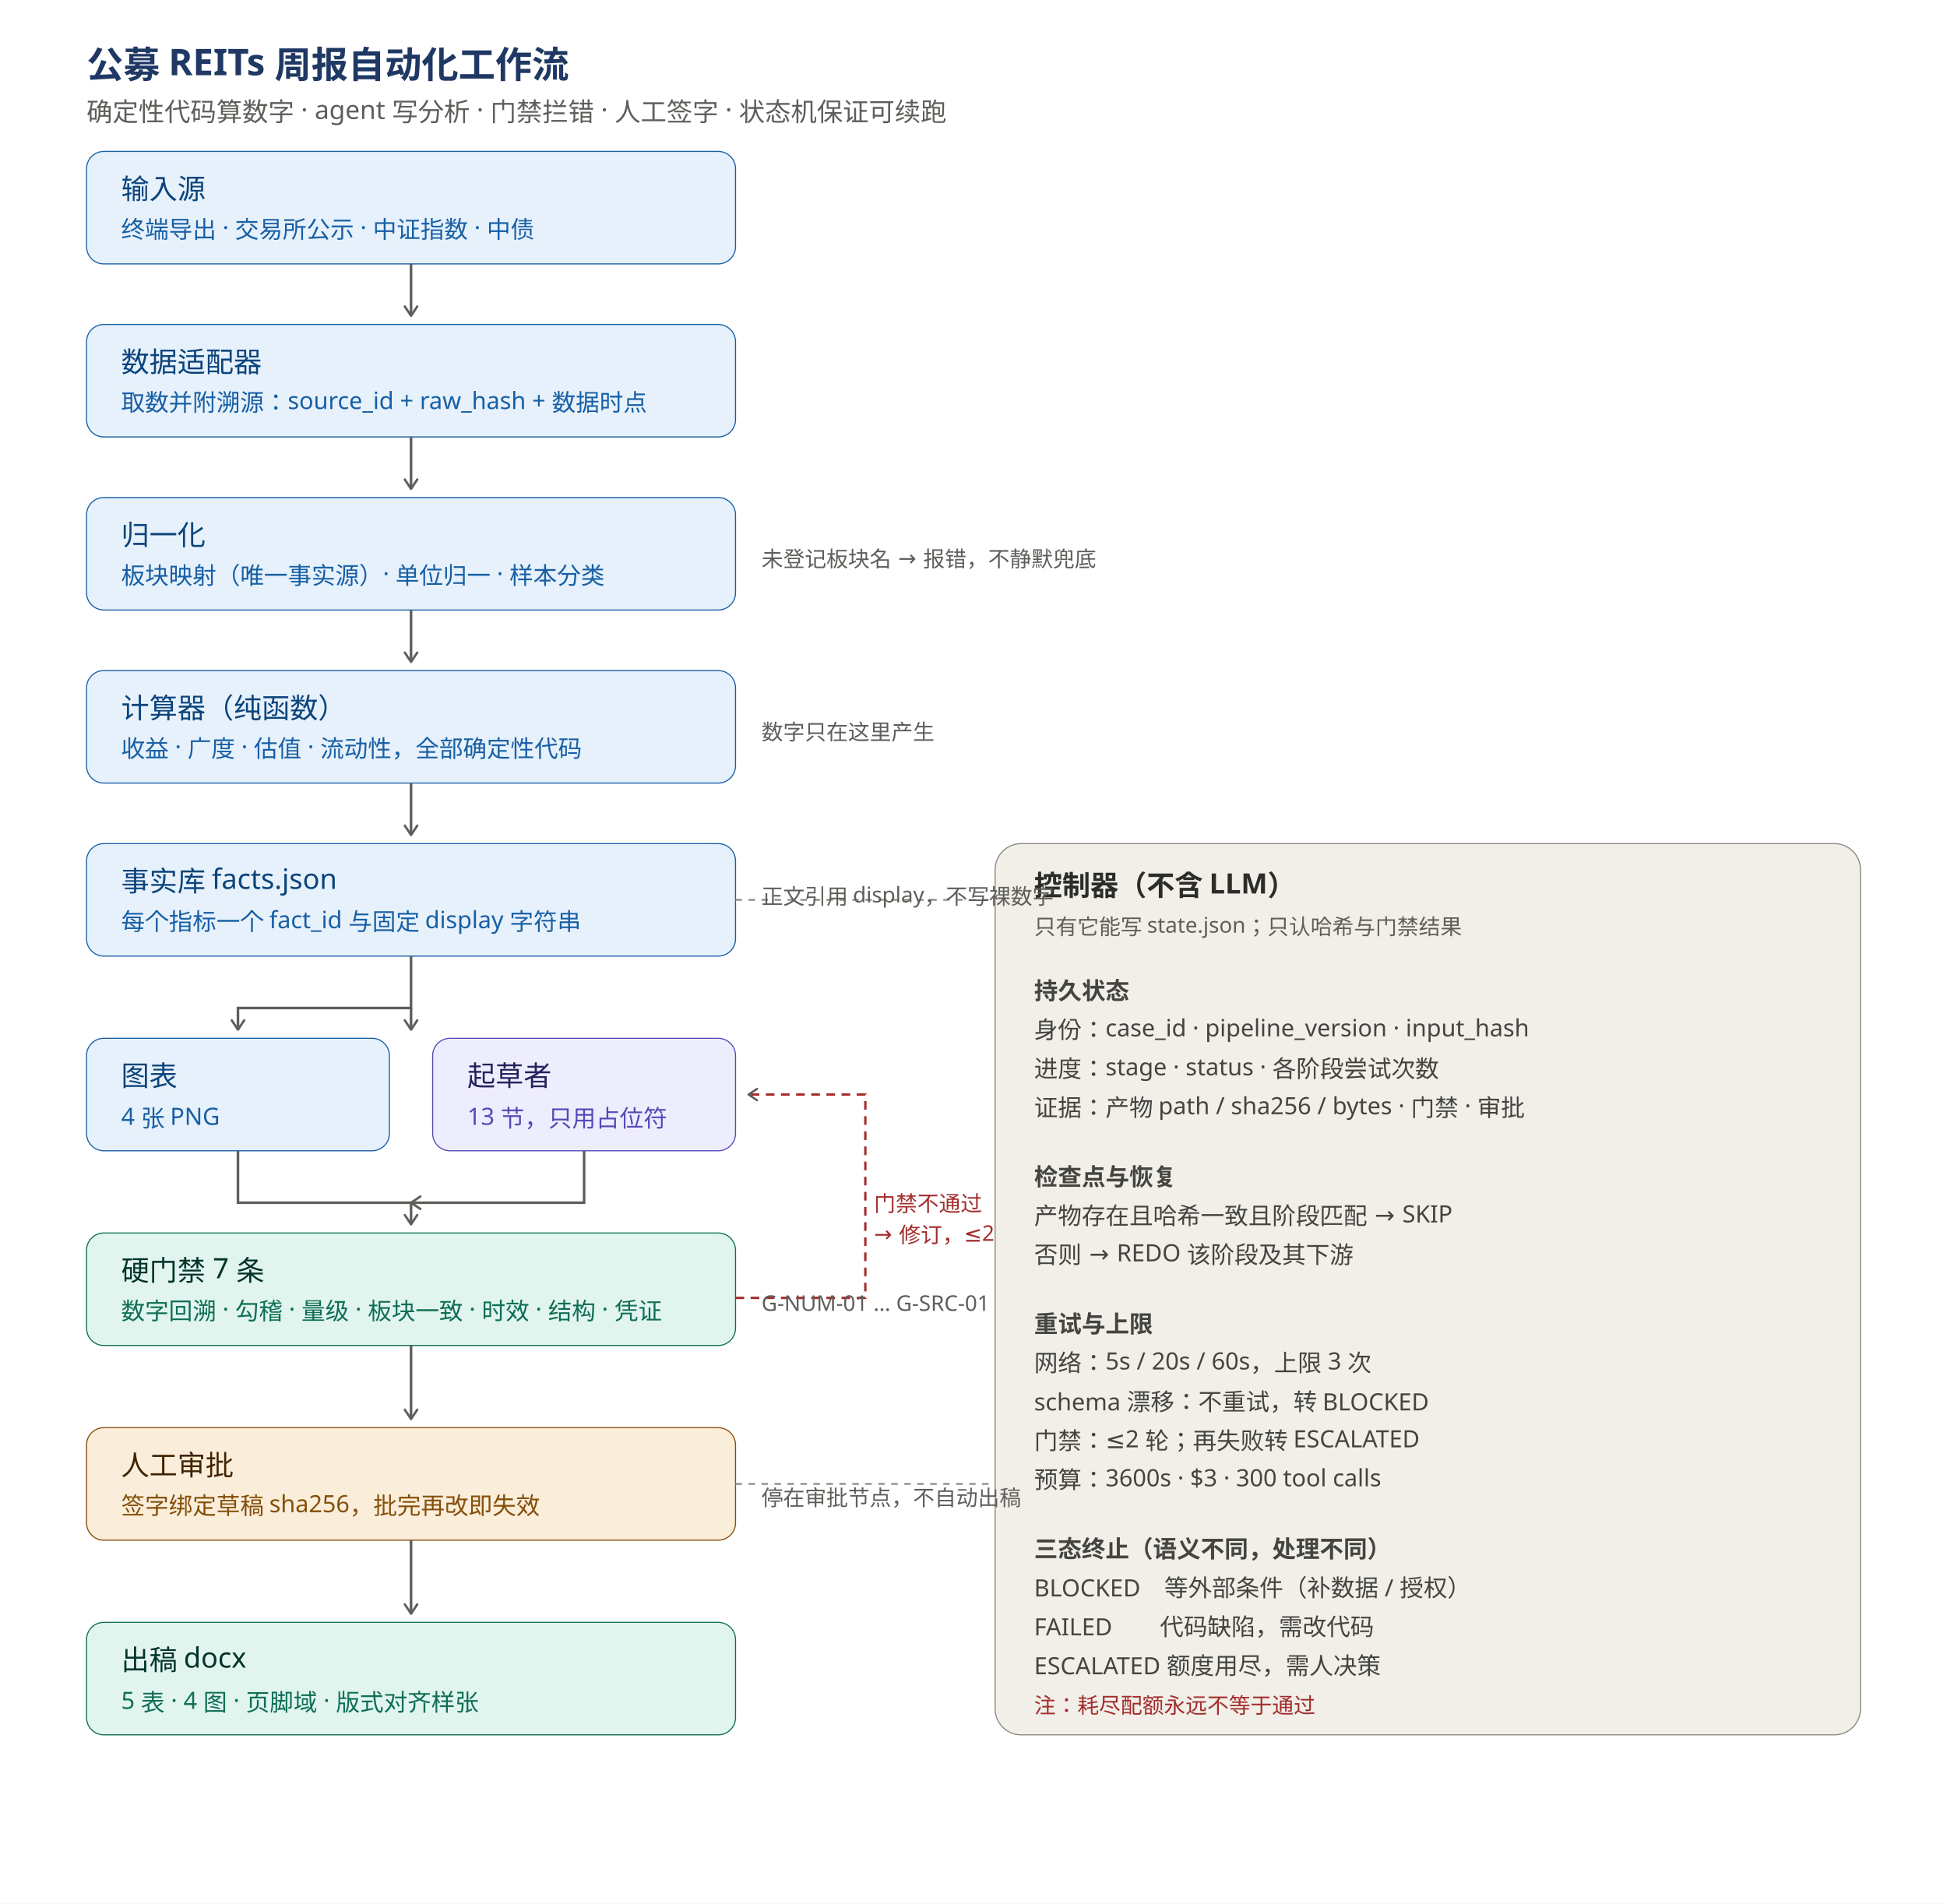
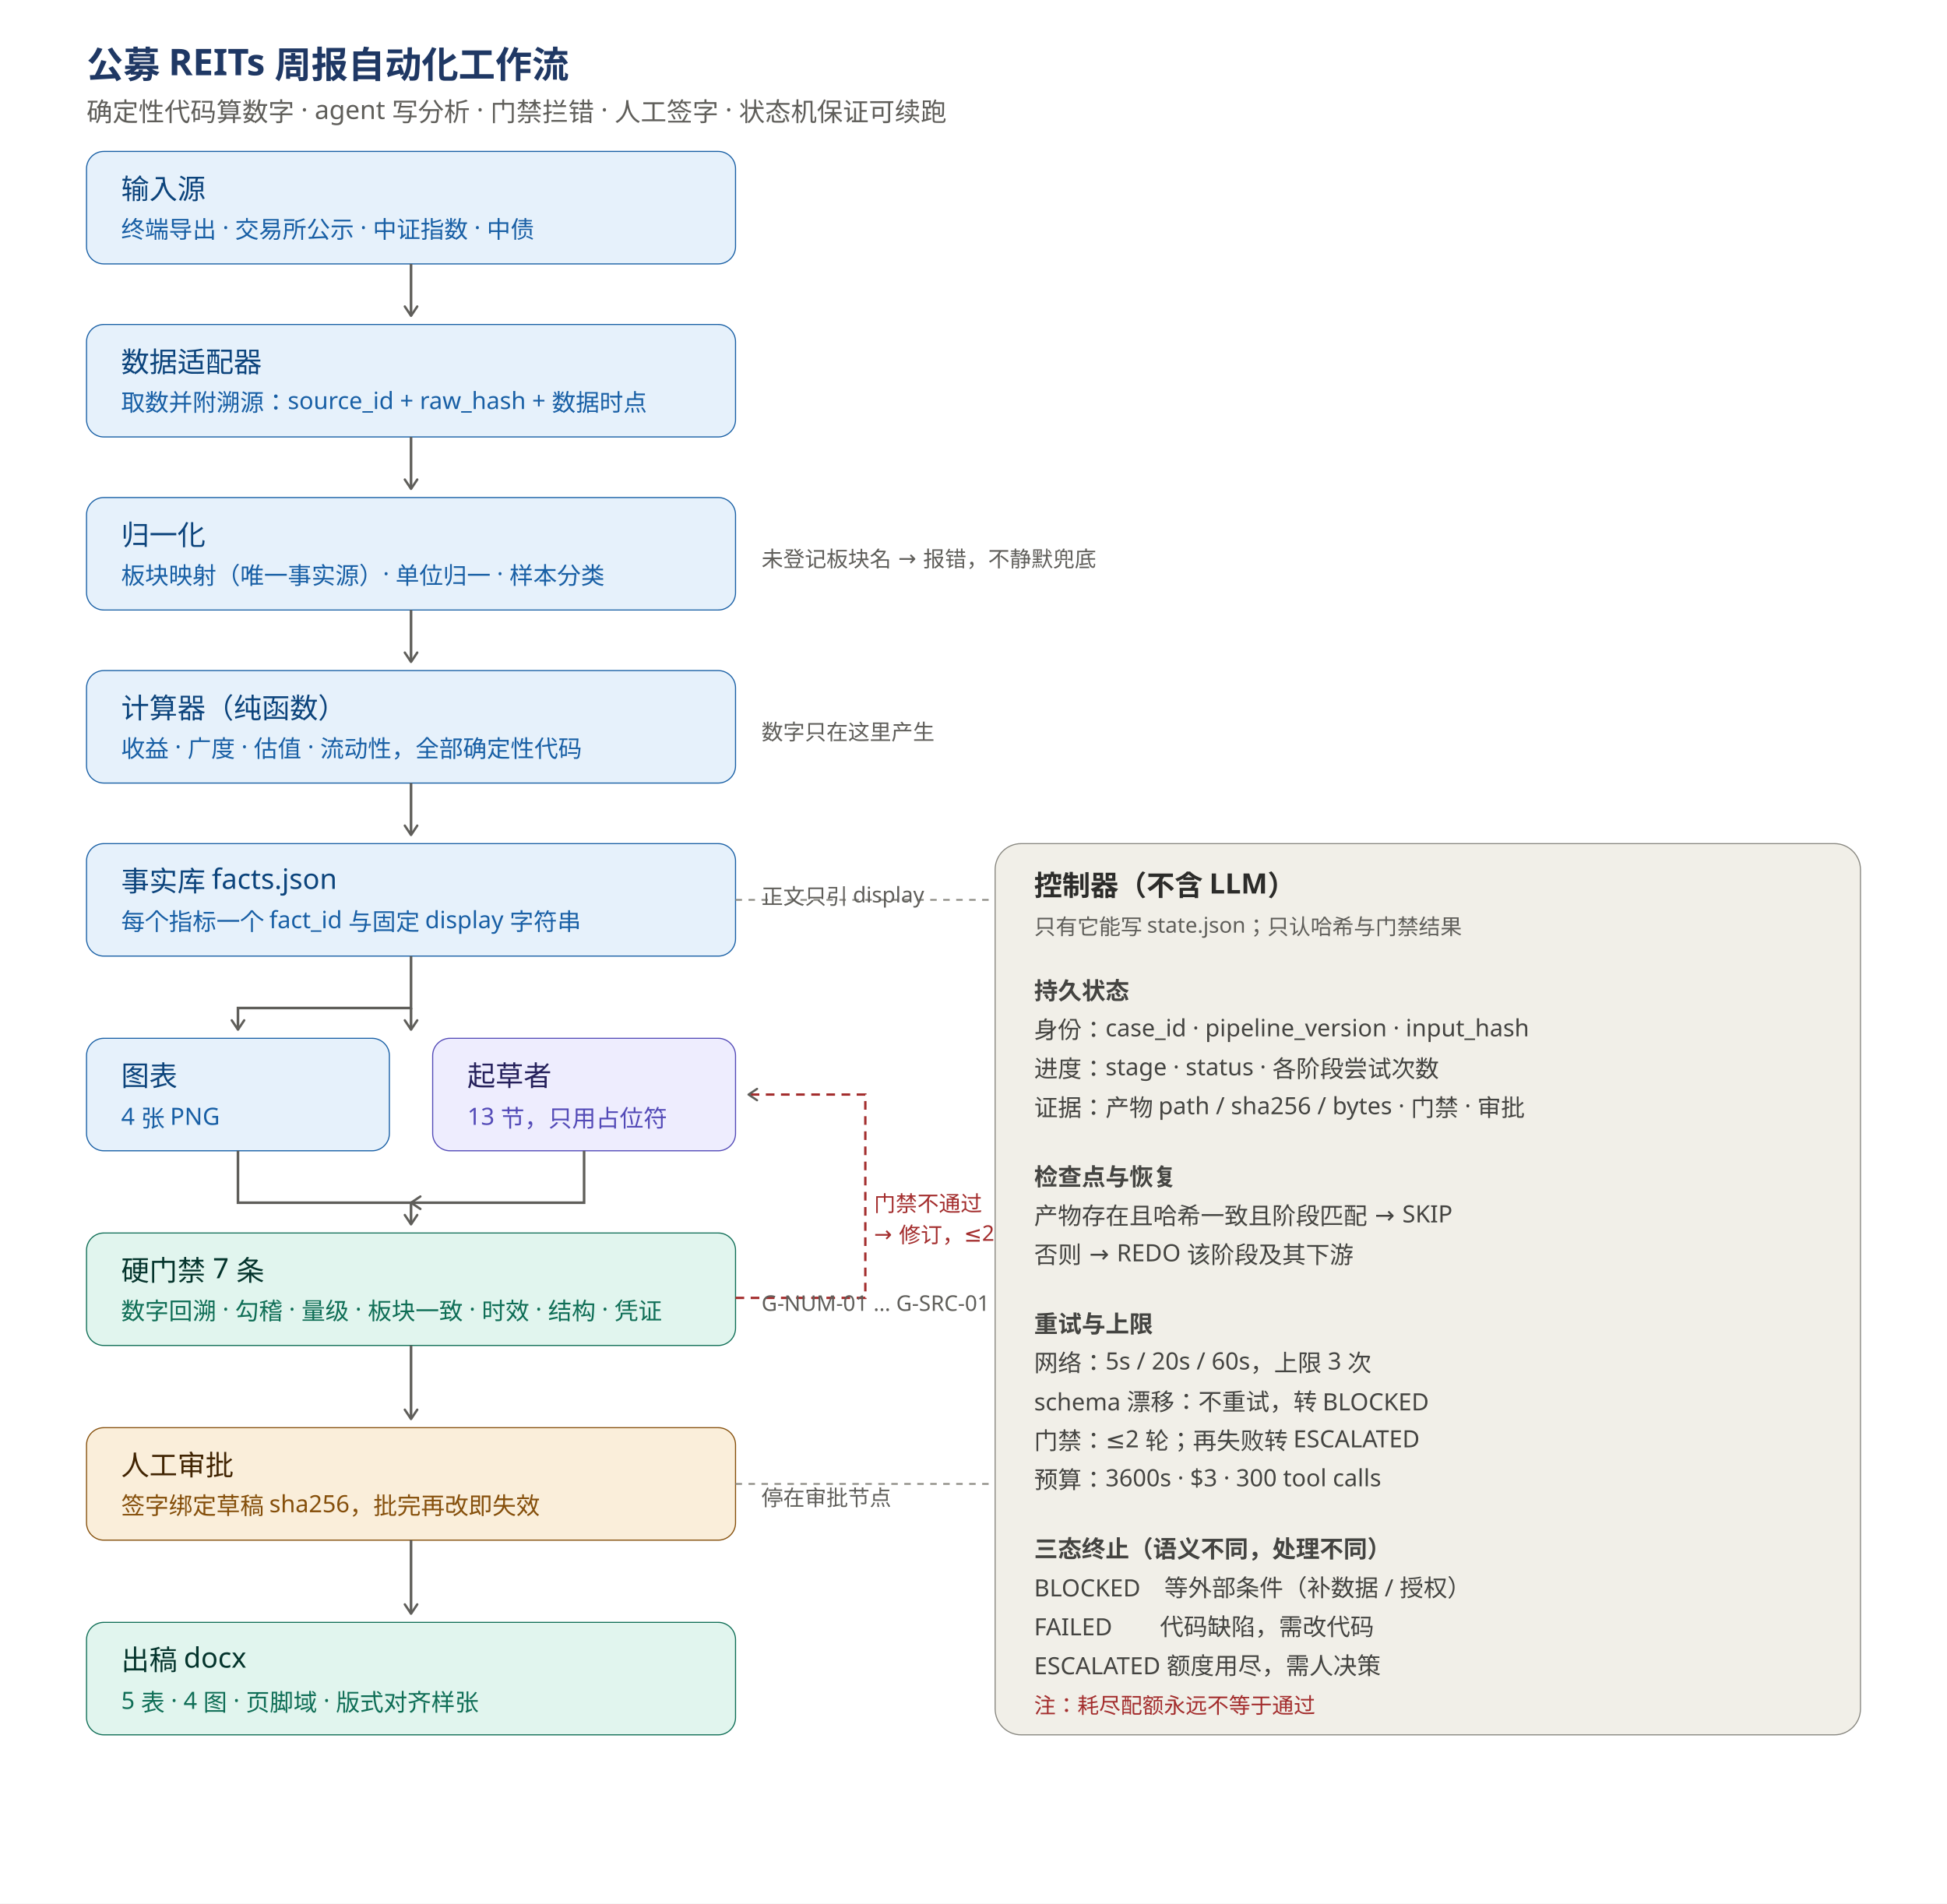
<svg xmlns="http://www.w3.org/2000/svg" width="900" height="880" viewBox="0 0 900 880" font-family="Microsoft YaHei, SimSun, sans-serif">
  <defs>
    <marker id="arrow" viewBox="0 0 10 10" refX="8" refY="5" markerWidth="6" markerHeight="6" orient="auto-start-reverse">
      <path d="M2 1L8 5L2 9" fill="none" stroke="#5F5E5A" stroke-width="1.5" stroke-linecap="round" stroke-linejoin="round" />
    </marker>
  </defs>
  <rect width="900" height="880" fill="#FFFFFF" />
  <text x="40" y="36" font-size="17" font-weight="600" fill="#1F3864">公募 REITs 周报自动化工作流</text>
  <text x="40" y="56" font-size="12" fill="#5F5E5A">确定性代码算数字 · agent 写分析 · 门禁拦错 · 人工签字 · 状态机保证可续跑</text>
  <g font-size="11">
    <rect x="40" y="70" width="300" height="52" rx="8" fill="#E6F1FB" stroke="#185FA5" stroke-width="0.5" />
    <text x="56" y="92" font-size="13" fill="#0C447C">输入源</text>
    <text x="56" y="110" fill="#185FA5">终端导出 · 交易所公示 · 中证指数 · 中债</text>
    <rect x="40" y="150" width="300" height="52" rx="8" fill="#E6F1FB" stroke="#185FA5" stroke-width="0.5" />
    <text x="56" y="172" font-size="13" fill="#0C447C">数据适配器</text>
    <text x="56" y="190" fill="#185FA5">取数并附溯源：source_id + raw_hash + 数据时点</text>
    <rect x="40" y="230" width="300" height="52" rx="8" fill="#E6F1FB" stroke="#185FA5" stroke-width="0.5" />
    <text x="56" y="252" font-size="13" fill="#0C447C">归一化</text>
    <text x="56" y="270" fill="#185FA5">板块映射（唯一事实源）· 单位归一 · 样本分类</text>
    <rect x="40" y="310" width="300" height="52" rx="8" fill="#E6F1FB" stroke="#185FA5" stroke-width="0.5" />
    <text x="56" y="332" font-size="13" fill="#0C447C">计算器（纯函数）</text>
    <text x="56" y="350" fill="#185FA5">收益 · 广度 · 估值 · 流动性，全部确定性代码</text>
    <rect x="40" y="390" width="300" height="52" rx="8" fill="#E6F1FB" stroke="#185FA5" stroke-width="0.5" />
    <text x="56" y="412" font-size="13" fill="#0C447C">事实库 facts.json</text>
    <text x="56" y="430" fill="#185FA5">每个指标一个 fact_id 与固定 display 字符串</text>
    <rect x="40" y="480" width="140" height="52" rx="8" fill="#E6F1FB" stroke="#185FA5" stroke-width="0.5" />
    <text x="56" y="502" font-size="13" fill="#0C447C">图表</text>
    <text x="56" y="520" fill="#185FA5">4 张 PNG</text>
    <rect x="200" y="480" width="140" height="52" rx="8" fill="#EEEDFE" stroke="#534AB7" stroke-width="0.5" />
    <text x="216" y="502" font-size="13" fill="#26215C">起草者</text>
    <text x="216" y="520" fill="#534AB7">13 节，只用占位符</text>
    <rect x="40" y="570" width="300" height="52" rx="8" fill="#E1F5EE" stroke="#0F6E56" stroke-width="0.5" />
    <text x="56" y="592" font-size="13" fill="#04342C">硬门禁 7 条</text>
    <text x="56" y="610" fill="#0F6E56">数字回溯 · 勾稽 · 量级 · 板块一致 · 时效 · 结构 · 凭证</text>
    <rect x="40" y="660" width="300" height="52" rx="8" fill="#FAEEDA" stroke="#854F0B" stroke-width="0.5" />
    <text x="56" y="682" font-size="13" fill="#412402">人工审批</text>
    <text x="56" y="700" fill="#854F0B">签字绑定草稿 sha256，批完再改即失效</text>
    <rect x="40" y="750" width="300" height="52" rx="8" fill="#E1F5EE" stroke="#0F6E56" stroke-width="0.5" />
    <text x="56" y="772" font-size="13" fill="#04342C">出稿 docx</text>
    <text x="56" y="790" fill="#0F6E56">5 表 · 4 图 · 页脚域 · 版式对齐样张</text>
  </g>
  <g stroke="#5F5E5A" stroke-width="1.2" fill="none" marker-end="url(#arrow)">
    <path d="M190 122 L190 146" />
    <path d="M190 202 L190 226" />
    <path d="M190 282 L190 306" />
    <path d="M190 362 L190 386" />
    <path d="M190 442 L190 466 L110 466 L110 476" />
    <path d="M190 466 L190 476" />
    <path d="M110 532 L110 556 L190 556 L190 566" />
    <path d="M270 532 L270 556 L190 556" />
    <path d="M190 622 L190 656" />
    <path d="M190 712 L190 746" />
  </g>
  <g stroke="#A32D2D" stroke-width="1.1" fill="none" stroke-dasharray="4 3" marker-end="url(#arrow)">
    <path d="M340 600 L400 600 L400 506 L346 506" />
  </g>
  <text x="404" y="560" font-size="10" fill="#A32D2D">门禁不通过</text>
  <text x="404" y="574" font-size="10" fill="#A32D2D">→ 修订，≤2 轮</text>
  <rect x="460" y="390" width="400" height="412" rx="12" fill="#F1EFE8" stroke="#888780" stroke-width="0.5" />
  <text x="478" y="414" font-size="13" font-weight="600" fill="#2C2C2A">控制器（不含 LLM）</text>
  <text x="478" y="432" font-size="10" fill="#5F5E5A">只有它能写 state.json；只认哈希与门禁结果</text>
  <g font-size="11" fill="#444441">
    <text x="478" y="462" font-weight="600">持久状态</text>
    <text x="478" y="480">身份：case_id · pipeline_version · input_hash</text>
    <text x="478" y="498">进度：stage · status · 各阶段尝试次数</text>
    <text x="478" y="516">证据：产物 path / sha256 / bytes · 门禁 · 审批</text>
    <text x="478" y="548" font-weight="600">检查点与恢复</text>
    <text x="478" y="566">产物存在且哈希一致且阶段匹配 → SKIP</text>
    <text x="478" y="584">否则 → REDO 该阶段及其下游</text>
    <text x="478" y="616" font-weight="600">重试与上限</text>
    <text x="478" y="634">网络：5s / 20s / 60s，上限 3 次</text>
    <text x="478" y="652">schema 漂移：不重试，转 BLOCKED</text>
    <text x="478" y="670">门禁：≤2 轮；再失败转 ESCALATED</text>
    <text x="478" y="688">预算：3600s · $3 · 300 tool calls</text>
    <text x="478" y="720" font-weight="600">三态终止（语义不同，处理不同）</text>
    <text x="478" y="738">BLOCKED　等外部条件（补数据 / 授权）</text>
    <text x="478" y="756">FAILED　　代码缺陷，需改代码</text>
    <text x="478" y="774">ESCALATED 额度用尽，需人决策</text>
    <text x="478" y="792" font-size="10" fill="#A32D2D">注：耗尽配额永远不等于通过</text>
  </g>
  <g stroke="#888780" stroke-width="0.8" fill="none" stroke-dasharray="3 3">
    <path d="M340 416 L460 416" />
    <path d="M340 686 L460 686" />
  </g>
  <g font-size="10" fill="#5F5E5A">
    <text x="352" y="262">未登记板块名 → 报错，不静默兜底</text>
    <text x="352" y="342">数字只在这里产生</text>
-     <text x="352" y="418">正文引用 display，不写裸数字</text>
+     <text x="352" y="418">正文只引 display</text>
    <text x="352" y="606">G-NUM-01 … G-SRC-01</text>
-     <text x="352" y="696">停在审批节点，不自动出稿</text>
+     <text x="352" y="696">停在审批节点</text>
  </g>
</svg>
